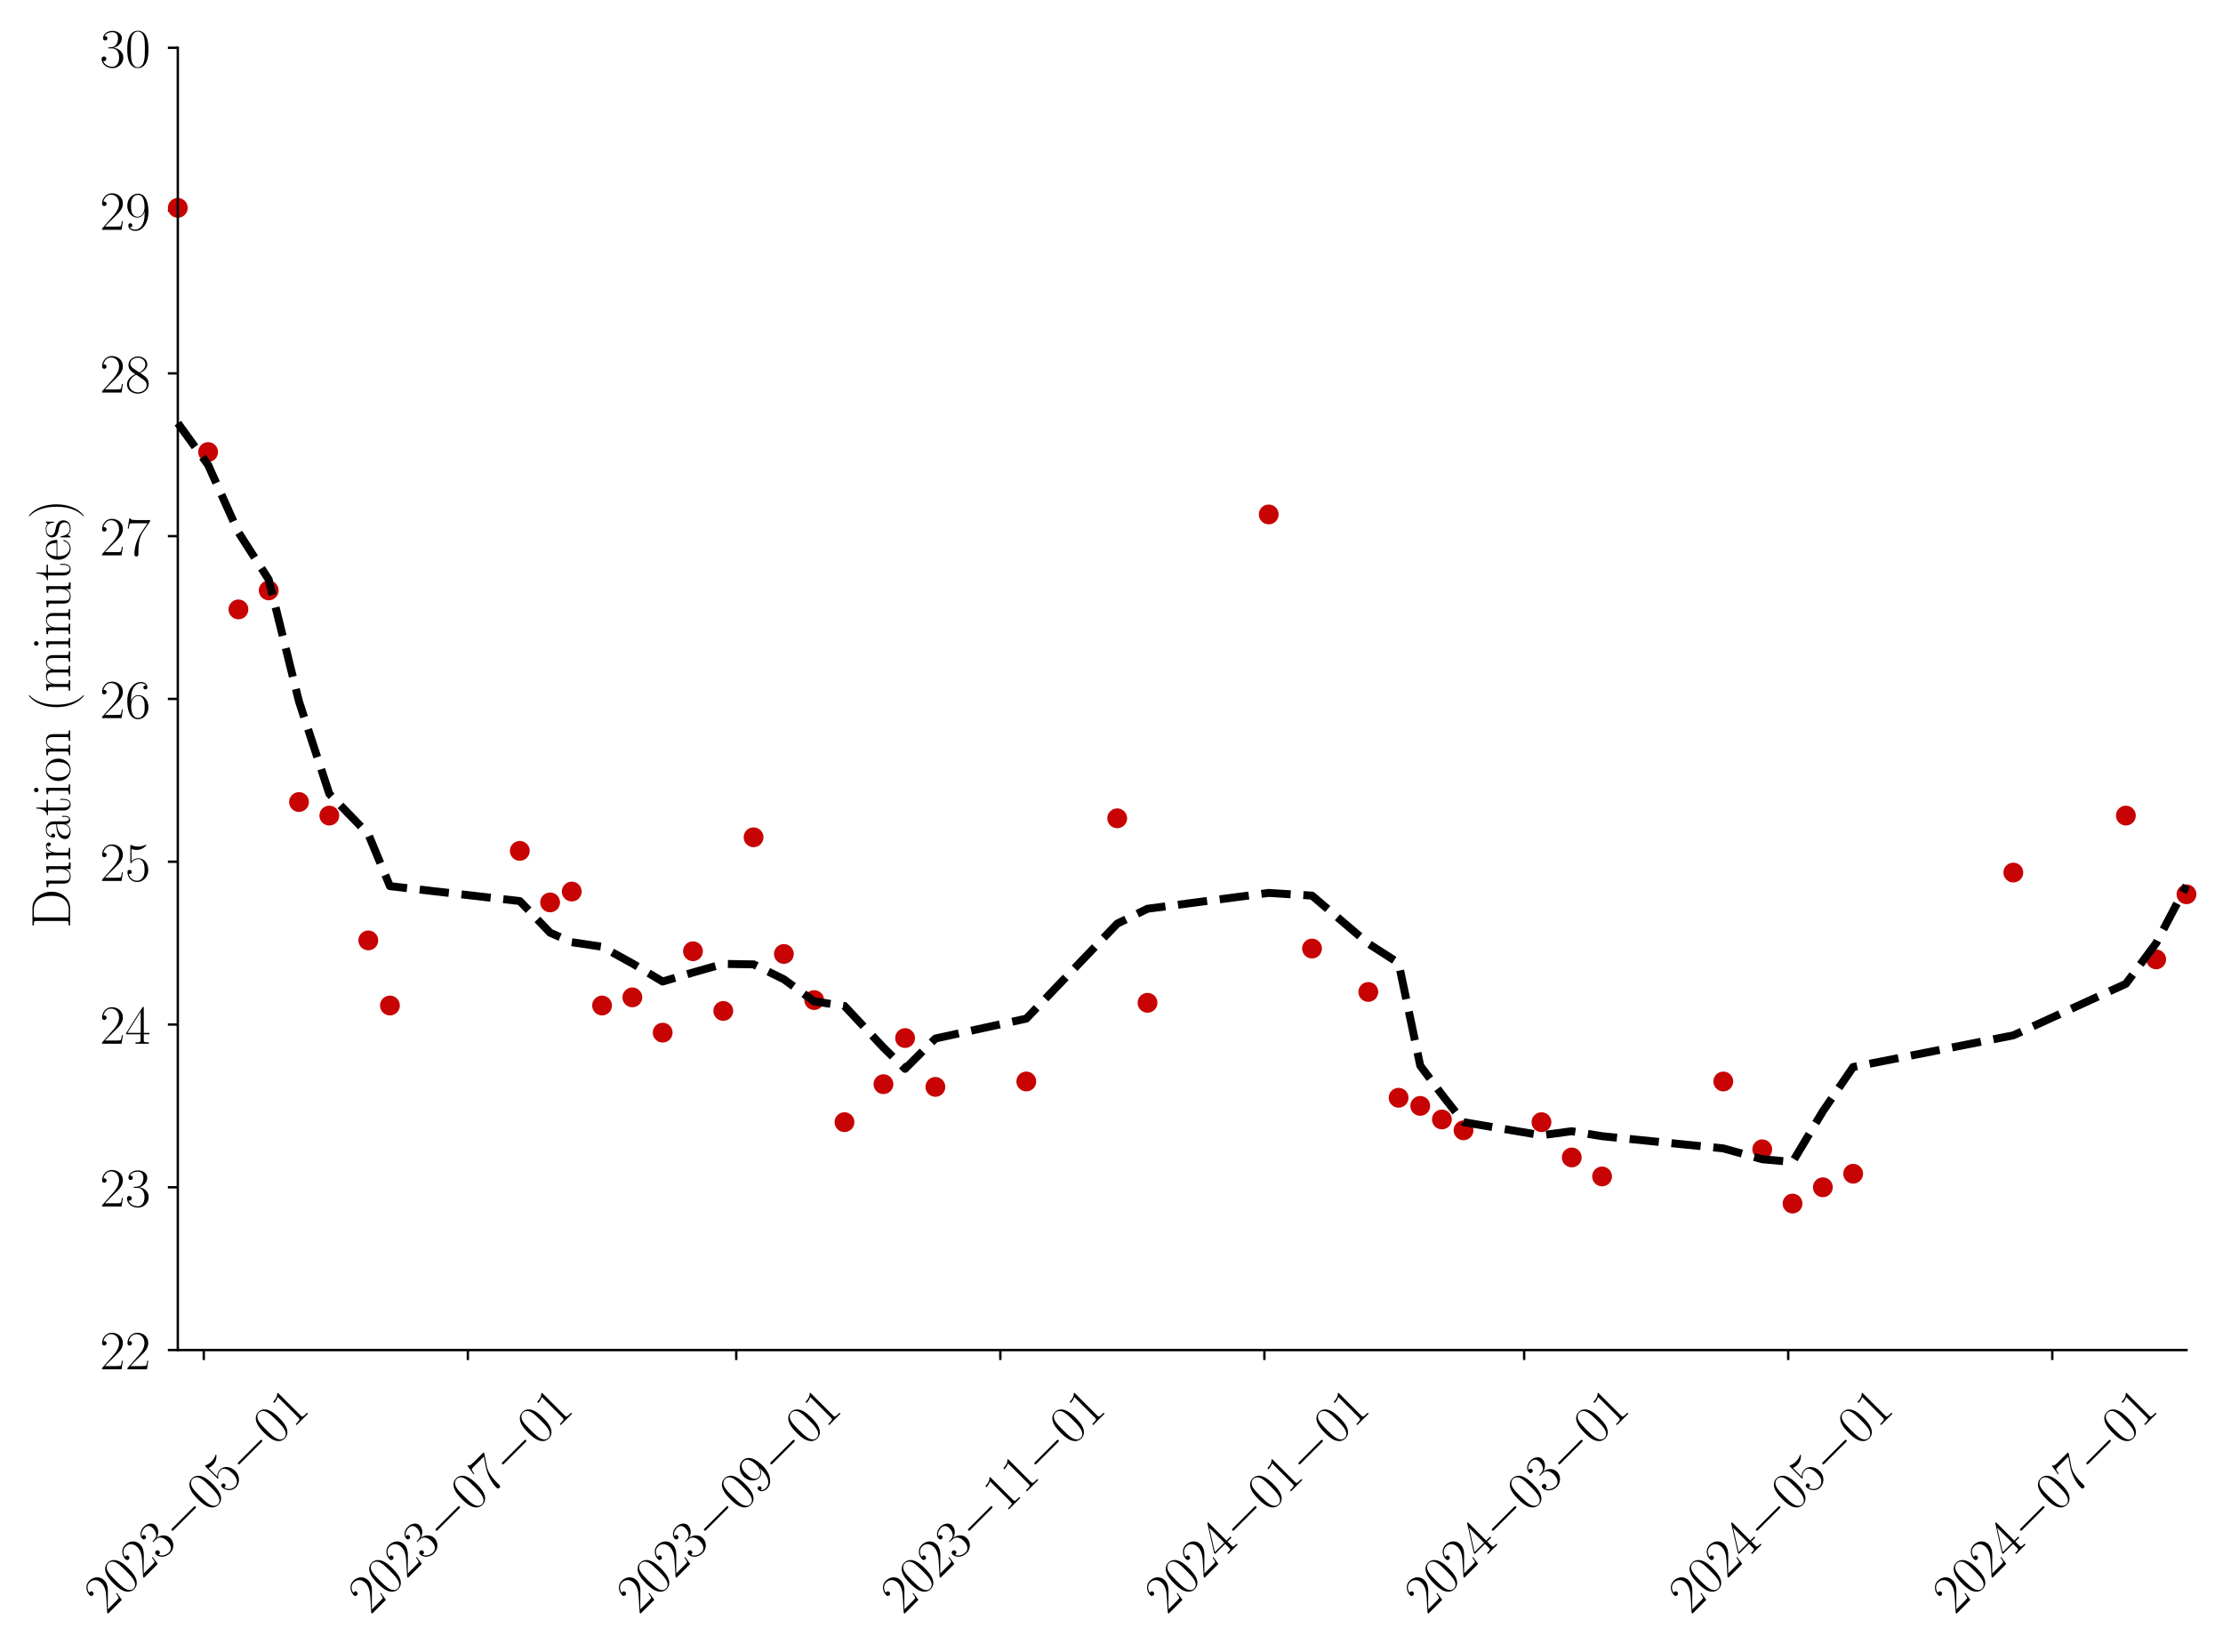
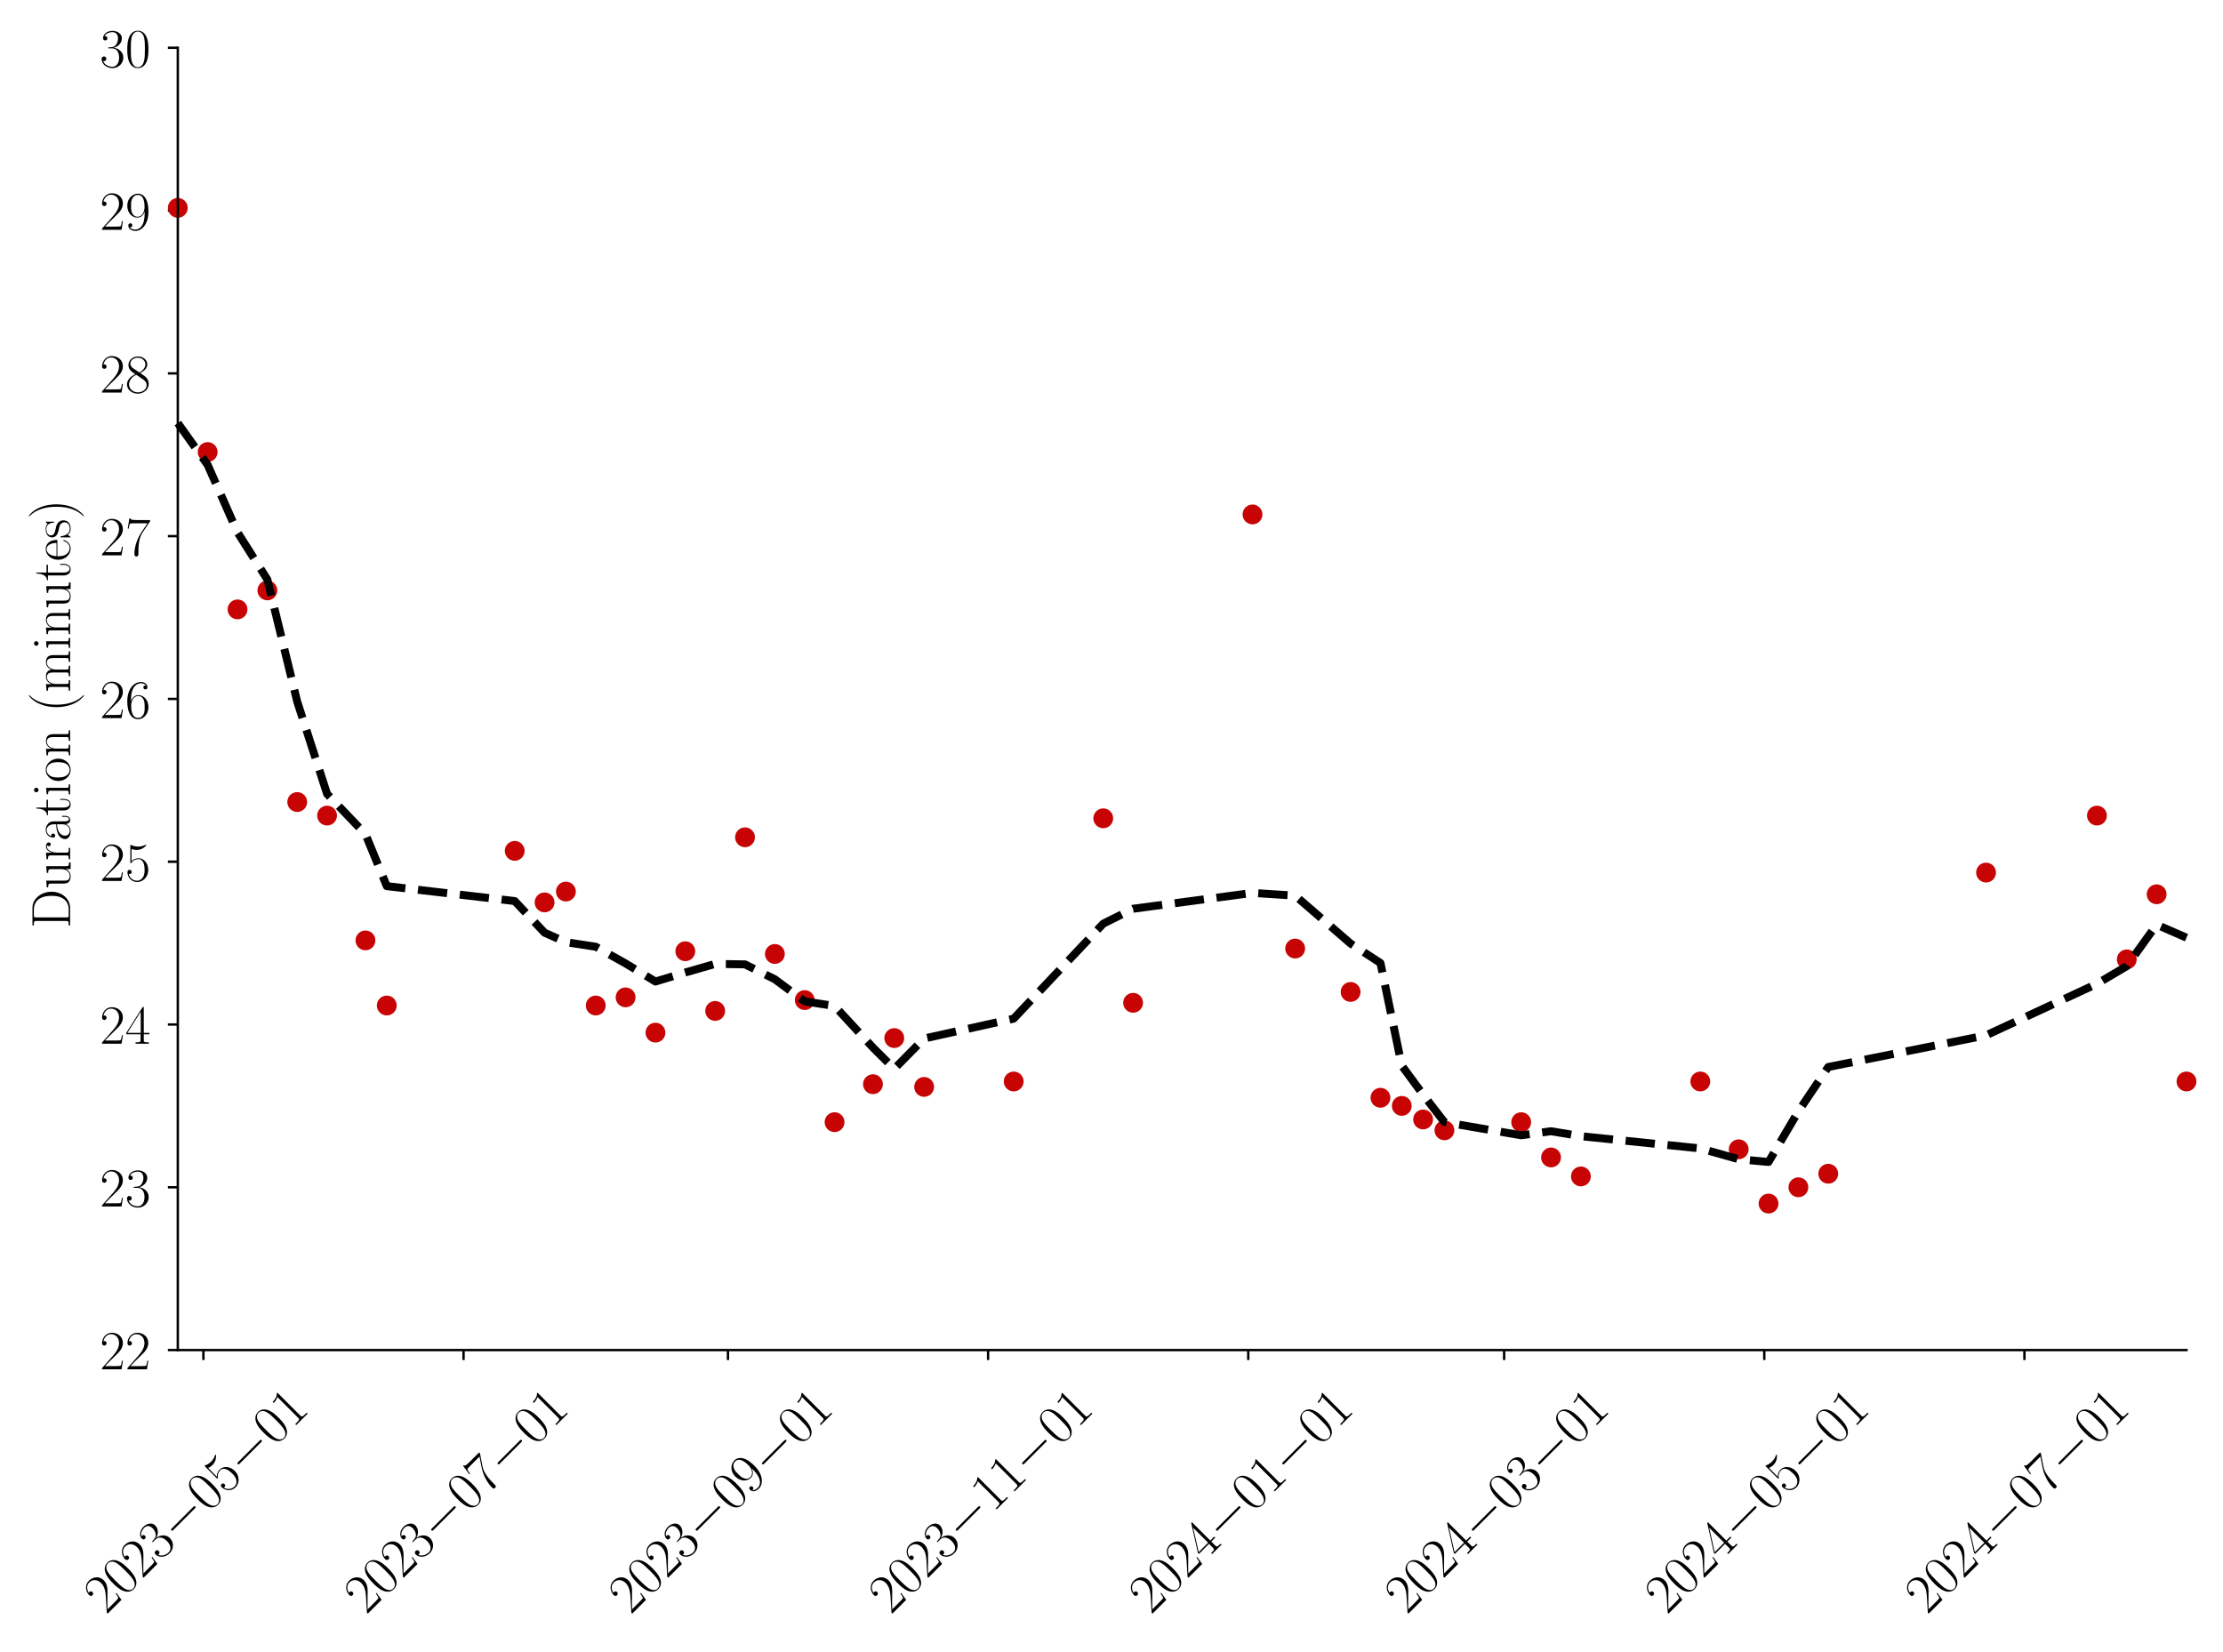
<svg xmlns="http://www.w3.org/2000/svg" xmlns:xlink="http://www.w3.org/1999/xlink" width="560.16pt" height="416.16pt" viewBox="0 0 560.16 416.16" version="1.1">
  <defs>
    <style type="text/css">*{stroke-linejoin: round; stroke-linecap: butt}</style>
  </defs>
  <g id="figure_1">
    <g id="patch_1">
      <path d="M 0 416.16  L 560.16 416.16  L 560.16 0  L 0 0  L 0 416.16  z " style="fill: none" />
    </g>
    <g id="axes_1">
      <g id="patch_2">
        <path d="M 44.805 340.224  L 550.96 340.224  L 550.96 12.043  L 44.805 12.043  L 44.805 340.224  z " style="fill: none" />
      </g>
      <g id="matplotlib.axis_1">
        <g id="xtick_1">
          <g id="line2d_1">
            <defs>
              <path id="m4cd371f86f" d="M 0 0  L 0 2.5  " style="stroke: #000000; stroke-width: 0.6" />
            </defs>
            <g>
-               <use xlink:href="#m4cd371f86f" x="51.35" y="340.224" style="stroke: #000000; stroke-width: 0.6" />
+               <use xlink:href="#m4cd371f86f" x="51.253" y="340.224" style="stroke: #000000; stroke-width: 0.6" />
            </g>
          </g>
          <g id="text_1">
-             <g transform="translate(26.83067 407.0423) rotate(-45) scale(0.14 -0.14)">
+             <g transform="translate(26.7334 407.0423) rotate(-45) scale(0.14 -0.14)">
              <defs>
                <path id="CMR17-32" d="M 2669 989  L 2554 989  C 2490 536 2438 459 2413 420  C 2381 369 1920 369 1830 369  L 602 369  C 832 619 1280 1072 1824 1597  C 2214 1967 2669 2402 2669 3035  C 2669 3790 2067 4224 1395 4224  C 691 4224 262 3604 262 3030  C 262 2780 448 2748 525 2748  C 589 2748 781 2787 781 3010  C 781 3207 614 3264 525 3264  C 486 3264 448 3258 422 3245  C 544 3790 915 4058 1306 4058  C 1862 4058 2227 3617 2227 3035  C 2227 2479 1901 2000 1536 1584  L 262 146  L 262 0  L 2515 0  L 2669 989  z " transform="scale(0.015625)" />
                <path id="CMR17-30" d="M 2688 2025  C 2688 2416 2682 3080 2413 3591  C 2176 4039 1798 4198 1466 4198  C 1158 4198 768 4058 525 3597  C 269 3118 243 2524 243 2025  C 243 1661 250 1106 448 619  C 723 -39 1216 -128 1466 -128  C 1760 -128 2208 -7 2470 600  C 2662 1042 2688 1559 2688 2025  z M 1466 -26  C 1056 -26 813 325 723 812  C 653 1188 653 1738 653 2096  C 653 2588 653 2997 736 3387  C 858 3929 1216 4096 1466 4096  C 1728 4096 2067 3923 2189 3400  C 2272 3036 2278 2607 2278 2096  C 2278 1680 2278 1169 2202 792  C 2067 95 1690 -26 1466 -26  z " transform="scale(0.015625)" />
                <path id="CMR17-33" d="M 1414 2157  C 1984 2157 2234 1662 2234 1090  C 2234 320 1824 25 1453 25  C 1114 25 563 194 390 693  C 422 680 454 680 486 680  C 640 680 755 782 755 948  C 755 1133 614 1216 486 1216  C 378 1216 211 1165 211 926  C 211 335 787 -128 1466 -128  C 2176 -128 2720 430 2720 1085  C 2720 1707 2208 2157 1600 2227  C 2086 2328 2554 2756 2554 3329  C 2554 3820 2048 4179 1472 4179  C 890 4179 378 3829 378 3329  C 378 3110 544 3072 627 3072  C 762 3072 877 3155 877 3321  C 877 3486 762 3569 627 3569  C 602 3569 570 3569 544 3557  C 730 3959 1235 4032 1459 4032  C 1683 4032 2106 3925 2106 3320  C 2106 3143 2080 2828 1862 2550  C 1670 2304 1453 2304 1242 2284  C 1210 2284 1062 2269 1037 2269  C 992 2263 966 2257 966 2208  C 966 2163 973 2157 1101 2157  L 1414 2157  z " transform="scale(0.015625)" />
                <path id="CMSY10-0" d="M 4218 1472  C 4326 1472 4442 1472 4442 1600  C 4442 1728 4326 1728 4218 1728  L 755 1728  C 646 1728 531 1728 531 1600  C 531 1472 646 1472 755 1472  L 4218 1472  z " transform="scale(0.015625)" />
                <path id="CMR17-35" d="M 730 3692  C 794 3666 1056 3584 1325 3584  C 1920 3584 2246 3911 2432 4100  C 2432 4157 2432 4192 2394 4192  C 2387 4192 2374 4192 2323 4163  C 2099 4058 1837 3973 1517 3973  C 1325 3973 1037 3999 723 4139  C 653 4171 640 4171 634 4171  C 602 4171 595 4164 595 4037  L 595 2203  C 595 2089 595 2057 659 2057  C 691 2057 704 2070 736 2114  C 941 2401 1222 2522 1542 2522  C 1766 2522 2246 2382 2246 1289  C 2246 1085 2246 715 2054 421  C 1894 159 1645 25 1370 25  C 947 25 518 320 403 814  C 429 807 480 795 506 795  C 589 795 749 840 749 1038  C 749 1210 627 1280 506 1280  C 358 1280 262 1190 262 1011  C 262 454 704 -128 1382 -128  C 2042 -128 2669 440 2669 1264  C 2669 2030 2170 2624 1549 2624  C 1222 2624 947 2503 730 2274  L 730 3692  z " transform="scale(0.015625)" />
                <path id="CMR17-31" d="M 1702 4058  C 1702 4192 1696 4192 1606 4192  C 1357 3916 979 3827 621 3827  C 602 3827 570 3827 563 3808  C 557 3795 557 3782 557 3648  C 755 3648 1088 3686 1344 3839  L 1344 461  C 1344 236 1331 160 781 160  L 589 160  L 589 0  C 896 0 1216 0 1523 0  C 1830 0 2150 0 2458 0  L 2458 160  L 2266 160  C 1715 160 1702 230 1702 458  L 1702 4058  z " transform="scale(0.015625)" />
              </defs>
              <use xlink:href="#CMR17-32" transform="scale(0.996264)" />
              <use xlink:href="#CMR17-30" transform="translate(45.69048 0) scale(0.996264)" />
              <use xlink:href="#CMR17-32" transform="translate(91.38095 0) scale(0.996264)" />
              <use xlink:href="#CMR17-33" transform="translate(137.0714 0) scale(0.996264)" />
              <use xlink:href="#CMSY10-0" transform="translate(182.7619 0) scale(0.996264)" />
              <use xlink:href="#CMR17-30" transform="translate(260.2494 0) scale(0.996264)" />
              <use xlink:href="#CMR17-35" transform="translate(305.9399 0) scale(0.996264)" />
              <use xlink:href="#CMSY10-0" transform="translate(351.6303 0) scale(0.996264)" />
              <use xlink:href="#CMR17-30" transform="translate(429.1178 0) scale(0.996264)" />
              <use xlink:href="#CMR17-31" transform="translate(474.8083 0) scale(0.996264)" />
            </g>
          </g>
        </g>
        <g id="xtick_2">
          <g id="line2d_2">
            <g>
-               <use xlink:href="#m4cd371f86f" x="117.892" y="340.224" style="stroke: #000000; stroke-width: 0.6" />
+               <use xlink:href="#m4cd371f86f" x="116.806" y="340.224" style="stroke: #000000; stroke-width: 0.6" />
            </g>
          </g>
          <g id="text_2">
-             <g transform="translate(93.37264 407.0423) rotate(-45) scale(0.14 -0.14)">
+             <g transform="translate(92.28642 407.0423) rotate(-45) scale(0.14 -0.14)">
              <defs>
                <path id="CMR17-37" d="M 2886 3941  L 2886 4081  L 1382 4081  C 634 4081 621 4165 595 4288  L 480 4288  L 294 3094  L 410 3094  C 429 3215 474 3540 550 3661  C 589 3712 1062 3712 1171 3712  L 2579 3712  L 1869 2661  C 1395 1954 1069 999 1069 165  C 1069 89 1069 -128 1299 -128  C 1530 -128 1530 89 1530 171  L 1530 465  C 1530 1508 1709 2196 2003 2636  L 2886 3941  z " transform="scale(0.015625)" />
              </defs>
              <use xlink:href="#CMR17-32" transform="scale(0.996264)" />
              <use xlink:href="#CMR17-30" transform="translate(45.69048 0) scale(0.996264)" />
              <use xlink:href="#CMR17-32" transform="translate(91.38095 0) scale(0.996264)" />
              <use xlink:href="#CMR17-33" transform="translate(137.0714 0) scale(0.996264)" />
              <use xlink:href="#CMSY10-0" transform="translate(182.7619 0) scale(0.996264)" />
              <use xlink:href="#CMR17-30" transform="translate(260.2494 0) scale(0.996264)" />
              <use xlink:href="#CMR17-37" transform="translate(305.9399 0) scale(0.996264)" />
              <use xlink:href="#CMSY10-0" transform="translate(351.6303 0) scale(0.996264)" />
              <use xlink:href="#CMR17-30" transform="translate(429.1178 0) scale(0.996264)" />
              <use xlink:href="#CMR17-31" transform="translate(474.8083 0) scale(0.996264)" />
            </g>
          </g>
        </g>
        <g id="xtick_3">
          <g id="line2d_3">
            <g>
-               <use xlink:href="#m4cd371f86f" x="185.525" y="340.224" style="stroke: #000000; stroke-width: 0.6" />
+               <use xlink:href="#m4cd371f86f" x="183.433" y="340.224" style="stroke: #000000; stroke-width: 0.6" />
            </g>
          </g>
          <g id="text_3">
-             <g transform="translate(161.0055 407.0423) rotate(-45) scale(0.14 -0.14)">
+             <g transform="translate(158.9141 407.0423) rotate(-45) scale(0.14 -0.14)">
              <defs>
                <path id="CMR17-39" d="M 2253 1864  C 2253 464 1670 31 1190 31  C 1043 31 685 31 538 294  C 704 268 826 357 826 518  C 826 692 685 749 595 749  C 538 749 365 723 365 506  C 365 71 742 -128 1203 -128  C 1939 -128 2688 674 2688 2073  C 2688 3817 1971 4179 1485 4179  C 851 4179 243 3628 243 2778  C 243 1991 762 1408 1414 1408  C 1952 1408 2189 1903 2253 2112  L 2253 1864  z M 1427 1510  C 1254 1510 1011 1542 813 1922  C 678 2169 678 2461 678 2771  C 678 3146 678 3405 858 3684  C 947 3817 1114 4032 1485 4032  C 2240 4032 2240 2885 2240 2632  C 2240 2182 2035 1510 1427 1510  z " transform="scale(0.015625)" />
              </defs>
              <use xlink:href="#CMR17-32" transform="scale(0.996264)" />
              <use xlink:href="#CMR17-30" transform="translate(45.69048 0) scale(0.996264)" />
              <use xlink:href="#CMR17-32" transform="translate(91.38095 0) scale(0.996264)" />
              <use xlink:href="#CMR17-33" transform="translate(137.0714 0) scale(0.996264)" />
              <use xlink:href="#CMSY10-0" transform="translate(182.7619 0) scale(0.996264)" />
              <use xlink:href="#CMR17-30" transform="translate(260.2494 0) scale(0.996264)" />
              <use xlink:href="#CMR17-39" transform="translate(305.9399 0) scale(0.996264)" />
              <use xlink:href="#CMSY10-0" transform="translate(351.6303 0) scale(0.996264)" />
              <use xlink:href="#CMR17-30" transform="translate(429.1178 0) scale(0.996264)" />
              <use xlink:href="#CMR17-31" transform="translate(474.8083 0) scale(0.996264)" />
            </g>
          </g>
        </g>
        <g id="xtick_4">
          <g id="line2d_4">
            <g>
-               <use xlink:href="#m4cd371f86f" x="252.067" y="340.224" style="stroke: #000000; stroke-width: 0.6" />
+               <use xlink:href="#m4cd371f86f" x="248.986" y="340.224" style="stroke: #000000; stroke-width: 0.6" />
            </g>
          </g>
          <g id="text_4">
-             <g transform="translate(227.5474 407.0423) rotate(-45) scale(0.14 -0.14)">
+             <g transform="translate(224.4671 407.0423) rotate(-45) scale(0.14 -0.14)">
              <use xlink:href="#CMR17-32" transform="scale(0.996264)" />
              <use xlink:href="#CMR17-30" transform="translate(45.69048 0) scale(0.996264)" />
              <use xlink:href="#CMR17-32" transform="translate(91.38095 0) scale(0.996264)" />
              <use xlink:href="#CMR17-33" transform="translate(137.0714 0) scale(0.996264)" />
              <use xlink:href="#CMSY10-0" transform="translate(182.7619 0) scale(0.996264)" />
              <use xlink:href="#CMR17-31" transform="translate(260.2494 0) scale(0.996264)" />
              <use xlink:href="#CMR17-31" transform="translate(305.9399 0) scale(0.996264)" />
              <use xlink:href="#CMSY10-0" transform="translate(351.6303 0) scale(0.996264)" />
              <use xlink:href="#CMR17-30" transform="translate(429.1178 0) scale(0.996264)" />
              <use xlink:href="#CMR17-31" transform="translate(474.8083 0) scale(0.996264)" />
            </g>
          </g>
        </g>
        <g id="xtick_5">
          <g id="line2d_5">
            <g>
-               <use xlink:href="#m4cd371f86f" x="318.609" y="340.224" style="stroke: #000000; stroke-width: 0.6" />
+               <use xlink:href="#m4cd371f86f" x="314.539" y="340.224" style="stroke: #000000; stroke-width: 0.6" />
            </g>
          </g>
          <g id="text_5">
-             <g transform="translate(294.0894 407.0423) rotate(-45) scale(0.14 -0.14)">
+             <g transform="translate(290.0201 407.0423) rotate(-45) scale(0.14 -0.14)">
              <defs>
                <path id="CMR17-34" d="M 2150 4122  C 2150 4256 2144 4256 2029 4256  L 128 1254  L 128 1088  L 1779 1088  L 1779 457  C 1779 224 1766 160 1318 160  L 1197 160  L 1197 0  C 1402 0 1747 0 1965 0  C 2182 0 2528 0 2733 0  L 2733 160  L 2611 160  C 2163 160 2150 224 2150 457  L 2150 1088  L 2803 1088  L 2803 1254  L 2150 1254  L 2150 4122  z M 1798 3703  L 1798 1254  L 256 1254  L 1798 3703  z " transform="scale(0.015625)" />
              </defs>
              <use xlink:href="#CMR17-32" transform="scale(0.996264)" />
              <use xlink:href="#CMR17-30" transform="translate(45.69048 0) scale(0.996264)" />
              <use xlink:href="#CMR17-32" transform="translate(91.38095 0) scale(0.996264)" />
              <use xlink:href="#CMR17-34" transform="translate(137.0714 0) scale(0.996264)" />
              <use xlink:href="#CMSY10-0" transform="translate(182.7619 0) scale(0.996264)" />
              <use xlink:href="#CMR17-30" transform="translate(260.2494 0) scale(0.996264)" />
              <use xlink:href="#CMR17-31" transform="translate(305.9399 0) scale(0.996264)" />
              <use xlink:href="#CMSY10-0" transform="translate(351.6303 0) scale(0.996264)" />
              <use xlink:href="#CMR17-30" transform="translate(429.1178 0) scale(0.996264)" />
              <use xlink:href="#CMR17-31" transform="translate(474.8083 0) scale(0.996264)" />
            </g>
          </g>
        </g>
        <g id="xtick_6">
          <g id="line2d_6">
            <g>
-               <use xlink:href="#m4cd371f86f" x="384.06" y="340.224" style="stroke: #000000; stroke-width: 0.6" />
+               <use xlink:href="#m4cd371f86f" x="379.018" y="340.224" style="stroke: #000000; stroke-width: 0.6" />
            </g>
          </g>
          <g id="text_6">
-             <g transform="translate(359.5405 407.0423) rotate(-45) scale(0.14 -0.14)">
+             <g transform="translate(354.4985 407.0423) rotate(-45) scale(0.14 -0.14)">
              <use xlink:href="#CMR17-32" transform="scale(0.996264)" />
              <use xlink:href="#CMR17-30" transform="translate(45.69048 0) scale(0.996264)" />
              <use xlink:href="#CMR17-32" transform="translate(91.38095 0) scale(0.996264)" />
              <use xlink:href="#CMR17-34" transform="translate(137.0714 0) scale(0.996264)" />
              <use xlink:href="#CMSY10-0" transform="translate(182.7619 0) scale(0.996264)" />
              <use xlink:href="#CMR17-30" transform="translate(260.2494 0) scale(0.996264)" />
              <use xlink:href="#CMR17-33" transform="translate(305.9399 0) scale(0.996264)" />
              <use xlink:href="#CMSY10-0" transform="translate(351.6303 0) scale(0.996264)" />
              <use xlink:href="#CMR17-30" transform="translate(429.1178 0) scale(0.996264)" />
              <use xlink:href="#CMR17-31" transform="translate(474.8083 0) scale(0.996264)" />
            </g>
          </g>
        </g>
        <g id="xtick_7">
          <g id="line2d_7">
            <g>
-               <use xlink:href="#m4cd371f86f" x="450.602" y="340.224" style="stroke: #000000; stroke-width: 0.6" />
+               <use xlink:href="#m4cd371f86f" x="444.571" y="340.224" style="stroke: #000000; stroke-width: 0.6" />
            </g>
          </g>
          <g id="text_7">
-             <g transform="translate(426.0825 407.0423) rotate(-45) scale(0.14 -0.14)">
+             <g transform="translate(420.0515 407.0423) rotate(-45) scale(0.14 -0.14)">
              <use xlink:href="#CMR17-32" transform="scale(0.996264)" />
              <use xlink:href="#CMR17-30" transform="translate(45.69048 0) scale(0.996264)" />
              <use xlink:href="#CMR17-32" transform="translate(91.38095 0) scale(0.996264)" />
              <use xlink:href="#CMR17-34" transform="translate(137.0714 0) scale(0.996264)" />
              <use xlink:href="#CMSY10-0" transform="translate(182.7619 0) scale(0.996264)" />
              <use xlink:href="#CMR17-30" transform="translate(260.2494 0) scale(0.996264)" />
              <use xlink:href="#CMR17-35" transform="translate(305.9399 0) scale(0.996264)" />
              <use xlink:href="#CMSY10-0" transform="translate(351.6303 0) scale(0.996264)" />
              <use xlink:href="#CMR17-30" transform="translate(429.1178 0) scale(0.996264)" />
              <use xlink:href="#CMR17-31" transform="translate(474.8083 0) scale(0.996264)" />
            </g>
          </g>
        </g>
        <g id="xtick_8">
          <g id="line2d_8">
            <g>
-               <use xlink:href="#m4cd371f86f" x="517.144" y="340.224" style="stroke: #000000; stroke-width: 0.6" />
+               <use xlink:href="#m4cd371f86f" x="510.124" y="340.224" style="stroke: #000000; stroke-width: 0.6" />
            </g>
          </g>
          <g id="text_8">
-             <g transform="translate(492.6245 407.0423) rotate(-45) scale(0.14 -0.14)">
+             <g transform="translate(485.6046 407.0423) rotate(-45) scale(0.14 -0.14)">
              <use xlink:href="#CMR17-32" transform="scale(0.996264)" />
              <use xlink:href="#CMR17-30" transform="translate(45.69048 0) scale(0.996264)" />
              <use xlink:href="#CMR17-32" transform="translate(91.38095 0) scale(0.996264)" />
              <use xlink:href="#CMR17-34" transform="translate(137.0714 0) scale(0.996264)" />
              <use xlink:href="#CMSY10-0" transform="translate(182.7619 0) scale(0.996264)" />
              <use xlink:href="#CMR17-30" transform="translate(260.2494 0) scale(0.996264)" />
              <use xlink:href="#CMR17-37" transform="translate(305.9399 0) scale(0.996264)" />
              <use xlink:href="#CMSY10-0" transform="translate(351.6303 0) scale(0.996264)" />
              <use xlink:href="#CMR17-30" transform="translate(429.1178 0) scale(0.996264)" />
              <use xlink:href="#CMR17-31" transform="translate(474.8083 0) scale(0.996264)" />
            </g>
          </g>
        </g>
      </g>
      <g id="matplotlib.axis_2">
        <g id="ytick_1">
          <g id="line2d_9">
            <defs>
              <path id="m56f3a9ced1" d="M 0 0  L -2.5 0  " style="stroke: #000000; stroke-width: 0.6" />
            </defs>
            <g>
              <use xlink:href="#m56f3a9ced1" x="44.805" y="340.224" style="stroke: #000000; stroke-width: 0.6" />
            </g>
          </g>
          <g id="text_9">
            <g transform="translate(25.1477 345.0668) scale(0.14 -0.14)">
              <use xlink:href="#CMR17-32" transform="scale(0.996264)" />
              <use xlink:href="#CMR17-32" transform="translate(45.69048 0) scale(0.996264)" />
            </g>
          </g>
        </g>
        <g id="ytick_2">
          <g id="line2d_10">
            <g>
              <use xlink:href="#m56f3a9ced1" x="44.805" y="299.201" style="stroke: #000000; stroke-width: 0.6" />
            </g>
          </g>
          <g id="text_10">
            <g transform="translate(25.1477 304.0442) scale(0.14 -0.14)">
              <use xlink:href="#CMR17-32" transform="scale(0.996264)" />
              <use xlink:href="#CMR17-33" transform="translate(45.69048 0) scale(0.996264)" />
            </g>
          </g>
        </g>
        <g id="ytick_3">
          <g id="line2d_11">
            <g>
              <use xlink:href="#m56f3a9ced1" x="44.805" y="258.179" style="stroke: #000000; stroke-width: 0.6" />
            </g>
          </g>
          <g id="text_11">
            <g transform="translate(25.1477 263.0216) scale(0.14 -0.14)">
              <use xlink:href="#CMR17-32" transform="scale(0.996264)" />
              <use xlink:href="#CMR17-34" transform="translate(45.69048 0) scale(0.996264)" />
            </g>
          </g>
        </g>
        <g id="ytick_4">
          <g id="line2d_12">
            <g>
              <use xlink:href="#m56f3a9ced1" x="44.805" y="217.156" style="stroke: #000000; stroke-width: 0.6" />
            </g>
          </g>
          <g id="text_12">
            <g transform="translate(25.1477 221.999) scale(0.14 -0.14)">
              <use xlink:href="#CMR17-32" transform="scale(0.996264)" />
              <use xlink:href="#CMR17-35" transform="translate(45.69048 0) scale(0.996264)" />
            </g>
          </g>
        </g>
        <g id="ytick_5">
          <g id="line2d_13">
            <g>
              <use xlink:href="#m56f3a9ced1" x="44.805" y="176.133" style="stroke: #000000; stroke-width: 0.6" />
            </g>
          </g>
          <g id="text_13">
            <g transform="translate(25.1477 180.9763) scale(0.14 -0.14)">
              <defs>
                <path id="CMR17-36" d="M 678 2176  C 678 3690 1395 4032 1811 4032  C 1946 4032 2272 4009 2400 3776  C 2298 3776 2106 3776 2106 3553  C 2106 3381 2246 3323 2336 3323  C 2394 3323 2566 3348 2566 3560  C 2566 3954 2246 4179 1805 4179  C 1043 4179 243 3390 243 1984  C 243 253 966 -128 1478 -128  C 2099 -128 2688 427 2688 1283  C 2688 2081 2170 2662 1517 2662  C 1126 2662 838 2407 678 1960  L 678 2176  z M 1478 25  C 691 25 691 1200 691 1436  C 691 1896 909 2560 1504 2560  C 1613 2560 1926 2560 2138 2120  C 2253 1870 2253 1609 2253 1289  C 2253 944 2253 690 2118 434  C 1978 171 1773 25 1478 25  z " transform="scale(0.015625)" />
              </defs>
              <use xlink:href="#CMR17-32" transform="scale(0.996264)" />
              <use xlink:href="#CMR17-36" transform="translate(45.69048 0) scale(0.996264)" />
            </g>
          </g>
        </g>
        <g id="ytick_6">
          <g id="line2d_14">
            <g>
              <use xlink:href="#m56f3a9ced1" x="44.805" y="135.111" style="stroke: #000000; stroke-width: 0.6" />
            </g>
          </g>
          <g id="text_14">
            <g transform="translate(25.1477 139.9537) scale(0.14 -0.14)">
              <use xlink:href="#CMR17-32" transform="scale(0.996264)" />
              <use xlink:href="#CMR17-37" transform="translate(45.69048 0) scale(0.996264)" />
            </g>
          </g>
        </g>
        <g id="ytick_7">
          <g id="line2d_15">
            <g>
              <use xlink:href="#m56f3a9ced1" x="44.805" y="94.088" style="stroke: #000000; stroke-width: 0.6" />
            </g>
          </g>
          <g id="text_15">
            <g transform="translate(25.1477 98.93111) scale(0.14 -0.14)">
              <defs>
                <path id="CMR17-38" d="M 1741 2264  C 2144 2467 2554 2773 2554 3263  C 2554 3841 1990 4179 1472 4179  C 890 4179 378 3759 378 3180  C 378 3021 416 2747 666 2505  C 730 2442 998 2251 1171 2130  C 883 1983 211 1634 211 934  C 211 279 838 -128 1459 -128  C 2144 -128 2720 362 2720 1010  C 2720 1590 2330 1857 2074 2029  L 1741 2264  z M 902 2822  C 851 2854 595 3051 595 3351  C 595 3739 998 4032 1459 4032  C 1965 4032 2336 3676 2336 3262  C 2336 2669 1670 2331 1638 2331  C 1632 2331 1626 2331 1574 2370  L 902 2822  z M 2080 1519  C 2176 1449 2483 1240 2483 851  C 2483 381 2010 25 1472 25  C 890 25 448 438 448 940  C 448 1443 838 1862 1280 2060  L 2080 1519  z " transform="scale(0.015625)" />
              </defs>
              <use xlink:href="#CMR17-32" transform="scale(0.996264)" />
              <use xlink:href="#CMR17-38" transform="translate(45.69048 0) scale(0.996264)" />
            </g>
          </g>
        </g>
        <g id="ytick_8">
          <g id="line2d_16">
            <g>
              <use xlink:href="#m56f3a9ced1" x="44.805" y="53.066" style="stroke: #000000; stroke-width: 0.6" />
            </g>
          </g>
          <g id="text_16">
            <g transform="translate(25.1477 57.90849) scale(0.14 -0.14)">
              <use xlink:href="#CMR17-32" transform="scale(0.996264)" />
              <use xlink:href="#CMR17-39" transform="translate(45.69048 0) scale(0.996264)" />
            </g>
          </g>
        </g>
        <g id="ytick_9">
          <g id="line2d_17">
            <g>
              <use xlink:href="#m56f3a9ced1" x="44.805" y="12.043" style="stroke: #000000; stroke-width: 0.6" />
            </g>
          </g>
          <g id="text_17">
            <g transform="translate(25.1477 16.88588) scale(0.14 -0.14)">
              <use xlink:href="#CMR17-33" transform="scale(0.996264)" />
              <use xlink:href="#CMR17-30" transform="translate(45.69048 0) scale(0.996264)" />
            </g>
          </g>
        </g>
        <g id="text_18">
          <g transform="translate(17.66077 233.9278) rotate(-90) scale(0.14 -0.14)">
            <defs>
              <path id="CMR17-44" d="M 333 4352  L 333 4186  C 774 4186 845 4186 845 3900  L 845 452  C 845 166 774 166 333 166  L 333 0  L 2368 0  C 3398 0 4224 943 4224 2141  C 4224 3346 3411 4352 2368 4352  L 333 4352  z M 1523 166  C 1267 166 1254 197 1254 414  L 1254 3938  C 1254 4155 1267 4186 1523 4186  L 2240 4186  C 2771 4186 3750 3874 3750 2141  C 3750 1242 3488 879 3366 707  C 3213 510 2848 166 2240 166  L 1523 166  z " transform="scale(0.015625)" />
              <path id="CMR17-75" d="M 1882 2693  L 1882 2528  C 2259 2528 2317 2489 2317 2186  L 2317 1032  C 2317 500 2029 38 1555 38  C 1030 38 986 348 986 678  L 986 2763  L 211 2693  L 211 2528  C 467 2528 640 2528 646 2274  L 646 1058  C 646 633 646 361 813 183  C 896 101 1056 -64 1517 -64  C 2061 -64 2272 377 2323 506  L 2330 506  L 2330 -63  L 3091 -63  L 3091 128  C 2714 128 2656 166 2656 473  L 2656 2763  L 1882 2693  z " transform="scale(0.015625)" />
              <path id="CMR17-72" d="M 960 1497  C 960 2112 1222 2688 1702 2688  C 1747 2688 1792 2682 1837 2662  C 1837 2662 1696 2617 1696 2452  C 1696 2298 1818 2234 1914 2234  C 1990 2234 2131 2279 2131 2458  C 2131 2663 1926 2790 1709 2790  C 1222 2790 1011 2317 947 2093  L 941 2093  L 941 2790  L 198 2720  L 198 2554  C 576 2554 634 2515 634 2208  L 634 428  C 634 184 608 153 198 153  L 198 -13  C 352 0 646 0 813 0  C 998 0 1325 0 1498 -13  L 1498 153  C 1037 153 960 153 960 440  L 960 1497  z " transform="scale(0.015625)" />
              <path id="CMR17-61" d="M 2304 1653  C 2304 2072 2304 2294 2035 2543  C 1798 2752 1523 2816 1306 2816  C 800 2816 435 2407 435 1971  C 435 1728 627 1728 666 1728  C 749 1728 896 1778 896 1954  C 896 2112 774 2181 666 2181  C 640 2181 608 2174 589 2168  C 723 2592 1069 2714 1293 2714  C 1613 2714 1965 2429 1965 1885  L 1965 1600  C 1587 1600 1133 1549 774 1357  C 371 1133 256 813 256 570  C 256 77 832 -64 1171 -64  C 1523 -64 1850 139 1990 511  C 2003 233 2182 -18 2464 -18  C 2598 -18 2938 70 2938 567  L 2938 920  L 2822 920  L 2822 562  C 2822 178 2650 128 2566 128  C 2304 128 2304 458 2304 738  L 2304 1653  z M 1965 870  C 1965 317 1568 38 1216 38  C 896 38 646 275 646 570  C 646 761 730 1100 1101 1305  C 1408 1478 1760 1504 1965 1504  L 1965 870  z " transform="scale(0.015625)" />
              <path id="CMR17-74" d="M 966 2560  L 1862 2560  L 1862 2725  L 966 2725  L 966 3904  L 851 3904  C 838 3245 614 2668 70 2668  L 70 2560  L 627 2560  L 627 771  C 627 650 627 -64 1370 -64  C 1747 -64 1965 306 1965 777  L 1965 1140  L 1850 1140  L 1850 783  C 1850 344 1677 51 1408 51  C 1222 51 966 178 966 758  L 966 2560  z " transform="scale(0.015625)" />
              <path id="CMR17-69" d="M 992 3909  C 992 4049 877 4170 730 4170  C 589 4170 467 4056 467 3909  C 467 3769 582 3648 730 3648  C 870 3648 992 3763 992 3909  z M 243 2706  L 243 2541  C 602 2541 653 2502 653 2197  L 653 427  C 653 184 627 153 218 153  L 218 -13  C 371 0 646 0 806 0  C 960 0 1222 0 1370 -13  L 1370 153  C 992 153 979 191 979 420  L 979 2776  L 243 2706  z " transform="scale(0.015625)" />
              <path id="CMR17-6f" d="M 2758 1356  C 2758 2176 2163 2816 1466 2816  C 768 2816 173 2176 173 1356  C 173 551 768 -64 1466 -64  C 2163 -64 2758 551 2758 1356  z M 1466 51  C 1165 51 909 230 762 480  C 602 767 582 1126 582 1408  C 582 1677 595 2010 762 2298  C 890 2509 1139 2714 1466 2714  C 1754 2714 1997 2554 2150 2330  C 2349 2029 2349 1607 2349 1408  C 2349 1158 2336 775 2163 467  C 1984 173 1709 51 1466 51  z " transform="scale(0.015625)" />
              <path id="CMR17-6e" d="M 2656 1933  C 2656 2259 2592 2790 1837 2790  C 1331 2790 1069 2400 973 2144  L 966 2144  L 966 2790  L 211 2720  L 211 2554  C 589 2554 646 2515 646 2208  L 646 428  C 646 184 621 153 211 153  L 211 -13  C 365 0 646 0 813 0  C 979 0 1267 0 1421 -13  L 1421 153  C 1011 153 986 178 986 428  L 986 1658  C 986 2247 1344 2688 1792 2688  C 2266 2688 2317 2266 2317 1958  L 2317 428  C 2317 184 2291 153 1882 153  L 1882 -13  C 2035 0 2317 0 2483 0  C 2650 0 2938 0 3091 -13  L 3091 153  C 2682 153 2656 178 2656 428  L 2656 1933  z " transform="scale(0.015625)" />
              <path id="CMR17-28" d="M 1958 -1561  C 1958 -1555 1958 -1542 1939 -1523  C 1645 -1224 858 -407 858 1581  C 858 3569 1632 4379 1946 4697  C 1946 4704 1958 4717 1958 4736  C 1958 4755 1939 4768 1914 4768  C 1843 4768 1299 4296 986 3594  C 666 2887 576 2199 576 1588  C 576 1128 621 351 1005 -471  C 1312 -1135 1837 -1600 1914 -1600  C 1946 -1600 1958 -1587 1958 -1561  z " transform="scale(0.015625)" />
              <path id="CMR17-6d" d="M 4326 1933  C 4326 2252 4269 2790 3507 2790  C 3072 2790 2771 2496 2656 2151  L 2650 2151  C 2573 2676 2195 2790 1837 2790  C 1331 2790 1069 2400 973 2144  L 966 2144  L 966 2790  L 211 2720  L 211 2554  C 589 2554 646 2515 646 2208  L 646 428  C 646 184 621 153 211 153  L 211 -13  C 365 0 646 0 813 0  C 979 0 1267 0 1421 -13  L 1421 153  C 1011 153 986 178 986 428  L 986 1658  C 986 2247 1344 2688 1792 2688  C 2266 2688 2317 2266 2317 1958  L 2317 428  C 2317 184 2291 153 1882 153  L 1882 -13  C 2035 0 2317 0 2483 0  C 2650 0 2938 0 3091 -13  L 3091 153  C 2682 153 2656 178 2656 428  L 2656 1658  C 2656 2247 3014 2688 3462 2688  C 3936 2688 3987 2266 3987 1958  L 3987 428  C 3987 184 3962 153 3552 153  L 3552 -13  C 3706 0 3987 0 4154 0  C 4320 0 4608 0 4762 -13  L 4762 153  C 4352 153 4326 178 4326 428  L 4326 1933  z " transform="scale(0.015625)" />
              <path id="CMR17-65" d="M 2438 1472  C 2464 1498 2464 1511 2464 1576  C 2464 2238 2118 2816 1389 2816  C 710 2816 173 2169 173 1383  C 173 551 781 -64 1459 -64  C 2176 -64 2458 607 2458 740  C 2458 784 2419 784 2406 784  C 2362 784 2355 771 2330 696  C 2189 265 1837 51 1504 51  C 1229 51 954 203 781 480  C 582 803 582 1176 582 1472  L 2438 1472  z M 589 1568  C 634 2505 1126 2714 1382 2714  C 1818 2714 2112 2297 2118 1568  L 589 1568  z " transform="scale(0.015625)" />
              <path id="CMR17-73" d="M 1978 2697  C 1978 2813 1971 2819 1933 2819  C 1907 2819 1901 2813 1824 2717  C 1805 2691 1747 2626 1728 2601  C 1523 2819 1235 2819 1126 2819  C 416 2819 160 2447 160 2076  C 160 1498 813 1365 998 1325  C 1402 1243 1542 1217 1677 1101  C 1760 1025 1901 884 1901 654  C 1901 384 1747 38 1158 38  C 602 38 403 460 288 1021  C 269 1110 269 1117 218 1117  C 166 1117 160 1110 160 983  L 160 63  C 160 -51 166 -58 205 -58  C 237 -58 243 -51 275 0  C 314 57 410 211 448 276  C 576 103 800 -64 1158 -64  C 1792 -64 2131 283 2131 784  C 2131 1112 1958 1285 1875 1362  C 1683 1561 1459 1606 1190 1657  C 838 1735 390 1825 390 2217  C 390 2383 480 2737 1126 2737  C 1811 2737 1850 2094 1862 1888  C 1869 1856 1901 1849 1920 1849  C 1978 1849 1978 1869 1978 1978  L 1978 2697  z " transform="scale(0.015625)" />
              <path id="CMR17-29" d="M 1683 1581  C 1683 2040 1638 2817 1254 3639  C 947 4303 422 4768 346 4768  C 326 4768 301 4761 301 4729  C 301 4717 307 4710 314 4697  C 621 4378 1402 3568 1402 1584  C 1402 -407 627 -1217 314 -1537  C 307 -1549 301 -1556 301 -1568  C 301 -1600 326 -1600 346 -1600  C 416 -1600 960 -1128 1274 -426  C 1594 281 1683 969 1683 1581  z " transform="scale(0.015625)" />
            </defs>
            <use xlink:href="#CMR17-44" transform="scale(0.996264)" />
            <use xlink:href="#CMR17-75" transform="translate(70.39356 0) scale(0.996264)" />
            <use xlink:href="#CMR17-72" transform="translate(121.2889 0) scale(0.996264)" />
            <use xlink:href="#CMR17-61" transform="translate(156.5697 0) scale(0.996264)" />
            <use xlink:href="#CMR17-74" transform="translate(202.2602 0) scale(0.996264)" />
            <use xlink:href="#CMR17-69" transform="translate(237.5409 0) scale(0.996264)" />
            <use xlink:href="#CMR17-6f" transform="translate(262.412 0) scale(0.996264)" />
            <use xlink:href="#CMR17-6e" transform="translate(308.1025 0) scale(0.996264)" />
            <use xlink:href="#CMR17-28" transform="translate(389.0738 0) scale(0.996264)" />
            <use xlink:href="#CMR17-6d" transform="translate(424.3546 0) scale(0.996264)" />
            <use xlink:href="#CMR17-69" transform="translate(501.2742 0) scale(0.996264)" />
            <use xlink:href="#CMR17-6e" transform="translate(526.1452 0) scale(0.996264)" />
            <use xlink:href="#CMR17-75" transform="translate(574.4381 0) scale(0.996264)" />
            <use xlink:href="#CMR17-74" transform="translate(625.3335 0) scale(0.996264)" />
            <use xlink:href="#CMR17-65" transform="translate(660.6143 0) scale(0.996264)" />
            <use xlink:href="#CMR17-73" transform="translate(701.0999 0) scale(0.996264)" />
            <use xlink:href="#CMR17-29" transform="translate(736.9013 0) scale(0.996264)" />
          </g>
        </g>
      </g>
      <g id="line2d_18">
        <defs>
          <path id="m03bfa6e1ac" d="M 0 2  C 0.53 2 1.039 1.789 1.414 1.414  C 1.789 1.039 2 0.53 2 0  C 2 -0.53 1.789 -1.039 1.414 -1.414  C 1.039 -1.789 0.53 -2 0 -2  C -0.53 -2 -1.039 -1.789 -1.414 -1.414  C -1.789 -1.039 -2 -0.53 -2 0  C -2 0.53 -1.789 1.039 -1.414 1.414  C -1.039 1.789 -0.53 2 0 2  z " style="stroke: #c70303" />
        </defs>
        <g>
          <use xlink:href="#m03bfa6e1ac" x="44.805" y="52.382" style="fill: #c70303; stroke: #c70303" />
-           <use xlink:href="#m03bfa6e1ac" x="52.441" y="113.916" style="fill: #c70303; stroke: #c70303" />
-           <use xlink:href="#m03bfa6e1ac" x="60.077" y="153.571" style="fill: #c70303; stroke: #c70303" />
-           <use xlink:href="#m03bfa6e1ac" x="67.713" y="148.785" style="fill: #c70303; stroke: #c70303" />
-           <use xlink:href="#m03bfa6e1ac" x="75.349" y="202.114" style="fill: #c70303; stroke: #c70303" />
-           <use xlink:href="#m03bfa6e1ac" x="82.984" y="205.533" style="fill: #c70303; stroke: #c70303" />
-           <use xlink:href="#m03bfa6e1ac" x="92.802" y="236.984" style="fill: #c70303; stroke: #c70303" />
-           <use xlink:href="#m03bfa6e1ac" x="98.256" y="253.393" style="fill: #c70303; stroke: #c70303" />
-           <use xlink:href="#m03bfa6e1ac" x="130.982" y="214.421" style="fill: #c70303; stroke: #c70303" />
-           <use xlink:href="#m03bfa6e1ac" x="138.618" y="227.412" style="fill: #c70303; stroke: #c70303" />
-           <use xlink:href="#m03bfa6e1ac" x="144.072" y="224.677" style="fill: #c70303; stroke: #c70303" />
-           <use xlink:href="#m03bfa6e1ac" x="151.708" y="253.393" style="fill: #c70303; stroke: #c70303" />
-           <use xlink:href="#m03bfa6e1ac" x="159.344" y="251.342" style="fill: #c70303; stroke: #c70303" />
-           <use xlink:href="#m03bfa6e1ac" x="166.98" y="260.23" style="fill: #c70303; stroke: #c70303" />
-           <use xlink:href="#m03bfa6e1ac" x="174.616" y="239.718" style="fill: #c70303; stroke: #c70303" />
-           <use xlink:href="#m03bfa6e1ac" x="182.252" y="254.76" style="fill: #c70303; stroke: #c70303" />
-           <use xlink:href="#m03bfa6e1ac" x="189.888" y="211.003" style="fill: #c70303; stroke: #c70303" />
-           <use xlink:href="#m03bfa6e1ac" x="197.524" y="240.402" style="fill: #c70303; stroke: #c70303" />
-           <use xlink:href="#m03bfa6e1ac" x="205.16" y="252.025" style="fill: #c70303; stroke: #c70303" />
-           <use xlink:href="#m03bfa6e1ac" x="212.796" y="282.792" style="fill: #c70303; stroke: #c70303" />
-           <use xlink:href="#m03bfa6e1ac" x="222.614" y="273.22" style="fill: #c70303; stroke: #c70303" />
-           <use xlink:href="#m03bfa6e1ac" x="228.068" y="261.597" style="fill: #c70303; stroke: #c70303" />
-           <use xlink:href="#m03bfa6e1ac" x="235.704" y="273.904" style="fill: #c70303; stroke: #c70303" />
-           <use xlink:href="#m03bfa6e1ac" x="258.612" y="272.537" style="fill: #c70303; stroke: #c70303" />
-           <use xlink:href="#m03bfa6e1ac" x="281.52" y="206.217" style="fill: #c70303; stroke: #c70303" />
-           <use xlink:href="#m03bfa6e1ac" x="289.156" y="252.709" style="fill: #c70303; stroke: #c70303" />
-           <use xlink:href="#m03bfa6e1ac" x="319.699" y="129.641" style="fill: #c70303; stroke: #c70303" />
-           <use xlink:href="#m03bfa6e1ac" x="330.608" y="239.035" style="fill: #c70303; stroke: #c70303" />
-           <use xlink:href="#m03bfa6e1ac" x="344.789" y="249.974" style="fill: #c70303; stroke: #c70303" />
-           <use xlink:href="#m03bfa6e1ac" x="352.425" y="276.639" style="fill: #c70303; stroke: #c70303" />
-           <use xlink:href="#m03bfa6e1ac" x="357.879" y="278.69" style="fill: #c70303; stroke: #c70303" />
-           <use xlink:href="#m03bfa6e1ac" x="363.333" y="282.108" style="fill: #c70303; stroke: #c70303" />
-           <use xlink:href="#m03bfa6e1ac" x="368.788" y="284.843" style="fill: #c70303; stroke: #c70303" />
-           <use xlink:href="#m03bfa6e1ac" x="388.423" y="282.792" style="fill: #c70303; stroke: #c70303" />
-           <use xlink:href="#m03bfa6e1ac" x="396.059" y="291.68" style="fill: #c70303; stroke: #c70303" />
-           <use xlink:href="#m03bfa6e1ac" x="403.695" y="296.466" style="fill: #c70303; stroke: #c70303" />
-           <use xlink:href="#m03bfa6e1ac" x="434.239" y="272.537" style="fill: #c70303; stroke: #c70303" />
-           <use xlink:href="#m03bfa6e1ac" x="444.057" y="289.629" style="fill: #c70303; stroke: #c70303" />
-           <use xlink:href="#m03bfa6e1ac" x="451.692" y="303.304" style="fill: #c70303; stroke: #c70303" />
-           <use xlink:href="#m03bfa6e1ac" x="459.328" y="299.201" style="fill: #c70303; stroke: #c70303" />
-           <use xlink:href="#m03bfa6e1ac" x="466.964" y="295.783" style="fill: #c70303; stroke: #c70303" />
-           <use xlink:href="#m03bfa6e1ac" x="507.326" y="219.891" style="fill: #c70303; stroke: #c70303" />
-           <use xlink:href="#m03bfa6e1ac" x="535.688" y="205.533" style="fill: #c70303; stroke: #c70303" />
-           <use xlink:href="#m03bfa6e1ac" x="543.324" y="241.77" style="fill: #c70303; stroke: #c70303" />
-           <use xlink:href="#m03bfa6e1ac" x="550.96" y="225.361" style="fill: #c70303; stroke: #c70303" />
+           <use xlink:href="#m03bfa6e1ac" x="52.327" y="113.916" style="fill: #c70303; stroke: #c70303" />
+           <use xlink:href="#m03bfa6e1ac" x="59.85" y="153.571" style="fill: #c70303; stroke: #c70303" />
+           <use xlink:href="#m03bfa6e1ac" x="67.372" y="148.785" style="fill: #c70303; stroke: #c70303" />
+           <use xlink:href="#m03bfa6e1ac" x="74.895" y="202.114" style="fill: #c70303; stroke: #c70303" />
+           <use xlink:href="#m03bfa6e1ac" x="82.417" y="205.533" style="fill: #c70303; stroke: #c70303" />
+           <use xlink:href="#m03bfa6e1ac" x="92.089" y="236.984" style="fill: #c70303; stroke: #c70303" />
+           <use xlink:href="#m03bfa6e1ac" x="97.462" y="253.393" style="fill: #c70303; stroke: #c70303" />
+           <use xlink:href="#m03bfa6e1ac" x="129.701" y="214.421" style="fill: #c70303; stroke: #c70303" />
+           <use xlink:href="#m03bfa6e1ac" x="137.224" y="227.412" style="fill: #c70303; stroke: #c70303" />
+           <use xlink:href="#m03bfa6e1ac" x="142.597" y="224.677" style="fill: #c70303; stroke: #c70303" />
+           <use xlink:href="#m03bfa6e1ac" x="150.119" y="253.393" style="fill: #c70303; stroke: #c70303" />
+           <use xlink:href="#m03bfa6e1ac" x="157.642" y="251.342" style="fill: #c70303; stroke: #c70303" />
+           <use xlink:href="#m03bfa6e1ac" x="165.164" y="260.23" style="fill: #c70303; stroke: #c70303" />
+           <use xlink:href="#m03bfa6e1ac" x="172.687" y="239.718" style="fill: #c70303; stroke: #c70303" />
+           <use xlink:href="#m03bfa6e1ac" x="180.209" y="254.76" style="fill: #c70303; stroke: #c70303" />
+           <use xlink:href="#m03bfa6e1ac" x="187.732" y="211.003" style="fill: #c70303; stroke: #c70303" />
+           <use xlink:href="#m03bfa6e1ac" x="195.254" y="240.402" style="fill: #c70303; stroke: #c70303" />
+           <use xlink:href="#m03bfa6e1ac" x="202.777" y="252.025" style="fill: #c70303; stroke: #c70303" />
+           <use xlink:href="#m03bfa6e1ac" x="210.299" y="282.792" style="fill: #c70303; stroke: #c70303" />
+           <use xlink:href="#m03bfa6e1ac" x="219.971" y="273.22" style="fill: #c70303; stroke: #c70303" />
+           <use xlink:href="#m03bfa6e1ac" x="225.344" y="261.597" style="fill: #c70303; stroke: #c70303" />
+           <use xlink:href="#m03bfa6e1ac" x="232.867" y="273.904" style="fill: #c70303; stroke: #c70303" />
+           <use xlink:href="#m03bfa6e1ac" x="255.434" y="272.537" style="fill: #c70303; stroke: #c70303" />
+           <use xlink:href="#m03bfa6e1ac" x="278.002" y="206.217" style="fill: #c70303; stroke: #c70303" />
+           <use xlink:href="#m03bfa6e1ac" x="285.524" y="252.709" style="fill: #c70303; stroke: #c70303" />
+           <use xlink:href="#m03bfa6e1ac" x="315.614" y="129.641" style="fill: #c70303; stroke: #c70303" />
+           <use xlink:href="#m03bfa6e1ac" x="326.36" y="239.035" style="fill: #c70303; stroke: #c70303" />
+           <use xlink:href="#m03bfa6e1ac" x="340.331" y="249.974" style="fill: #c70303; stroke: #c70303" />
+           <use xlink:href="#m03bfa6e1ac" x="347.853" y="276.639" style="fill: #c70303; stroke: #c70303" />
+           <use xlink:href="#m03bfa6e1ac" x="353.226" y="278.69" style="fill: #c70303; stroke: #c70303" />
+           <use xlink:href="#m03bfa6e1ac" x="358.599" y="282.108" style="fill: #c70303; stroke: #c70303" />
+           <use xlink:href="#m03bfa6e1ac" x="363.973" y="284.843" style="fill: #c70303; stroke: #c70303" />
+           <use xlink:href="#m03bfa6e1ac" x="383.316" y="282.792" style="fill: #c70303; stroke: #c70303" />
+           <use xlink:href="#m03bfa6e1ac" x="390.839" y="291.68" style="fill: #c70303; stroke: #c70303" />
+           <use xlink:href="#m03bfa6e1ac" x="398.361" y="296.466" style="fill: #c70303; stroke: #c70303" />
+           <use xlink:href="#m03bfa6e1ac" x="428.451" y="272.537" style="fill: #c70303; stroke: #c70303" />
+           <use xlink:href="#m03bfa6e1ac" x="438.123" y="289.629" style="fill: #c70303; stroke: #c70303" />
+           <use xlink:href="#m03bfa6e1ac" x="445.645" y="303.304" style="fill: #c70303; stroke: #c70303" />
+           <use xlink:href="#m03bfa6e1ac" x="453.168" y="299.201" style="fill: #c70303; stroke: #c70303" />
+           <use xlink:href="#m03bfa6e1ac" x="460.69" y="295.783" style="fill: #c70303; stroke: #c70303" />
+           <use xlink:href="#m03bfa6e1ac" x="500.452" y="219.891" style="fill: #c70303; stroke: #c70303" />
+           <use xlink:href="#m03bfa6e1ac" x="528.393" y="205.533" style="fill: #c70303; stroke: #c70303" />
+           <use xlink:href="#m03bfa6e1ac" x="535.915" y="241.77" style="fill: #c70303; stroke: #c70303" />
+           <use xlink:href="#m03bfa6e1ac" x="543.438" y="225.361" style="fill: #c70303; stroke: #c70303" />
+           <use xlink:href="#m03bfa6e1ac" x="550.96" y="272.537" style="fill: #c70303; stroke: #c70303" />
        </g>
      </g>
      <g id="line2d_19">
-         <path d="M 44.805 106.623  L 52.441 117.163  L 60.077 134.154  L 67.713 146.05  L 75.349 176.817  L 82.984 200.063  L 92.802 210.205  L 98.256 223.309  L 130.982 227.07  L 138.618 235.046  L 144.072 237.439  L 151.708 238.579  L 159.344 242.795  L 166.98 247.353  L 174.616 245.074  L 182.252 242.909  L 189.888 243.023  L 197.524 246.783  L 205.16 252.367  L 212.796 253.507  L 222.614 263.99  L 228.068 269.346  L 235.704 261.711  L 258.612 256.697  L 281.52 232.767  L 289.156 229.007  L 319.699 225.019  L 330.608 225.702  L 344.789 237.781  L 352.425 242.681  L 357.879 268.548  L 363.333 275.841  L 368.788 282.792  L 388.423 286.097  L 396.059 285.071  L 403.695 286.325  L 434.239 289.401  L 444.057 292.136  L 451.692 292.82  L 459.328 280.057  L 466.964 268.89  L 507.326 260.913  L 535.688 247.923  L 543.324 237.667  L 550.96 223.138  " style="fill: none; stroke-dasharray: 7.4,3.2; stroke-dashoffset: 0; stroke: #000000; stroke-width: 2" />
+         <path d="M 44.805 106.623  L 52.327 117.163  L 59.85 134.154  L 67.372 146.05  L 74.895 176.817  L 82.417 200.063  L 92.089 210.205  L 97.462 223.309  L 129.701 227.07  L 137.224 235.046  L 142.597 237.439  L 150.119 238.579  L 157.642 242.795  L 165.164 247.353  L 172.687 245.074  L 180.209 242.909  L 187.732 243.023  L 195.254 246.783  L 202.777 252.367  L 210.299 253.507  L 219.971 263.99  L 225.344 269.346  L 232.867 261.711  L 255.434 256.697  L 278.002 232.767  L 285.524 229.007  L 315.614 225.019  L 326.36 225.702  L 340.331 237.781  L 347.853 242.681  L 353.226 268.548  L 358.599 275.841  L 363.973 282.792  L 383.316 286.097  L 390.839 285.071  L 398.361 286.325  L 428.451 289.401  L 438.123 292.136  L 445.645 292.82  L 453.168 280.057  L 460.69 268.89  L 500.452 260.913  L 528.393 247.923  L 535.915 243.479  L 543.438 233.018  L 550.96 236.3  " style="fill: none; stroke-dasharray: 7.4,3.2; stroke-dashoffset: 0; stroke: #000000; stroke-width: 2" />
      </g>
      <g id="patch_3">
        <path d="M 44.805 340.224  L 44.805 12.043  " style="fill: none; stroke: #000000; stroke-width: 0.6; stroke-linejoin: miter; stroke-linecap: square" />
      </g>
      <g id="patch_4">
        <path d="M 44.805 340.224  L 550.96 340.224  " style="fill: none; stroke: #000000; stroke-width: 0.6; stroke-linejoin: miter; stroke-linecap: square" />
      </g>
    </g>
  </g>
</svg>
